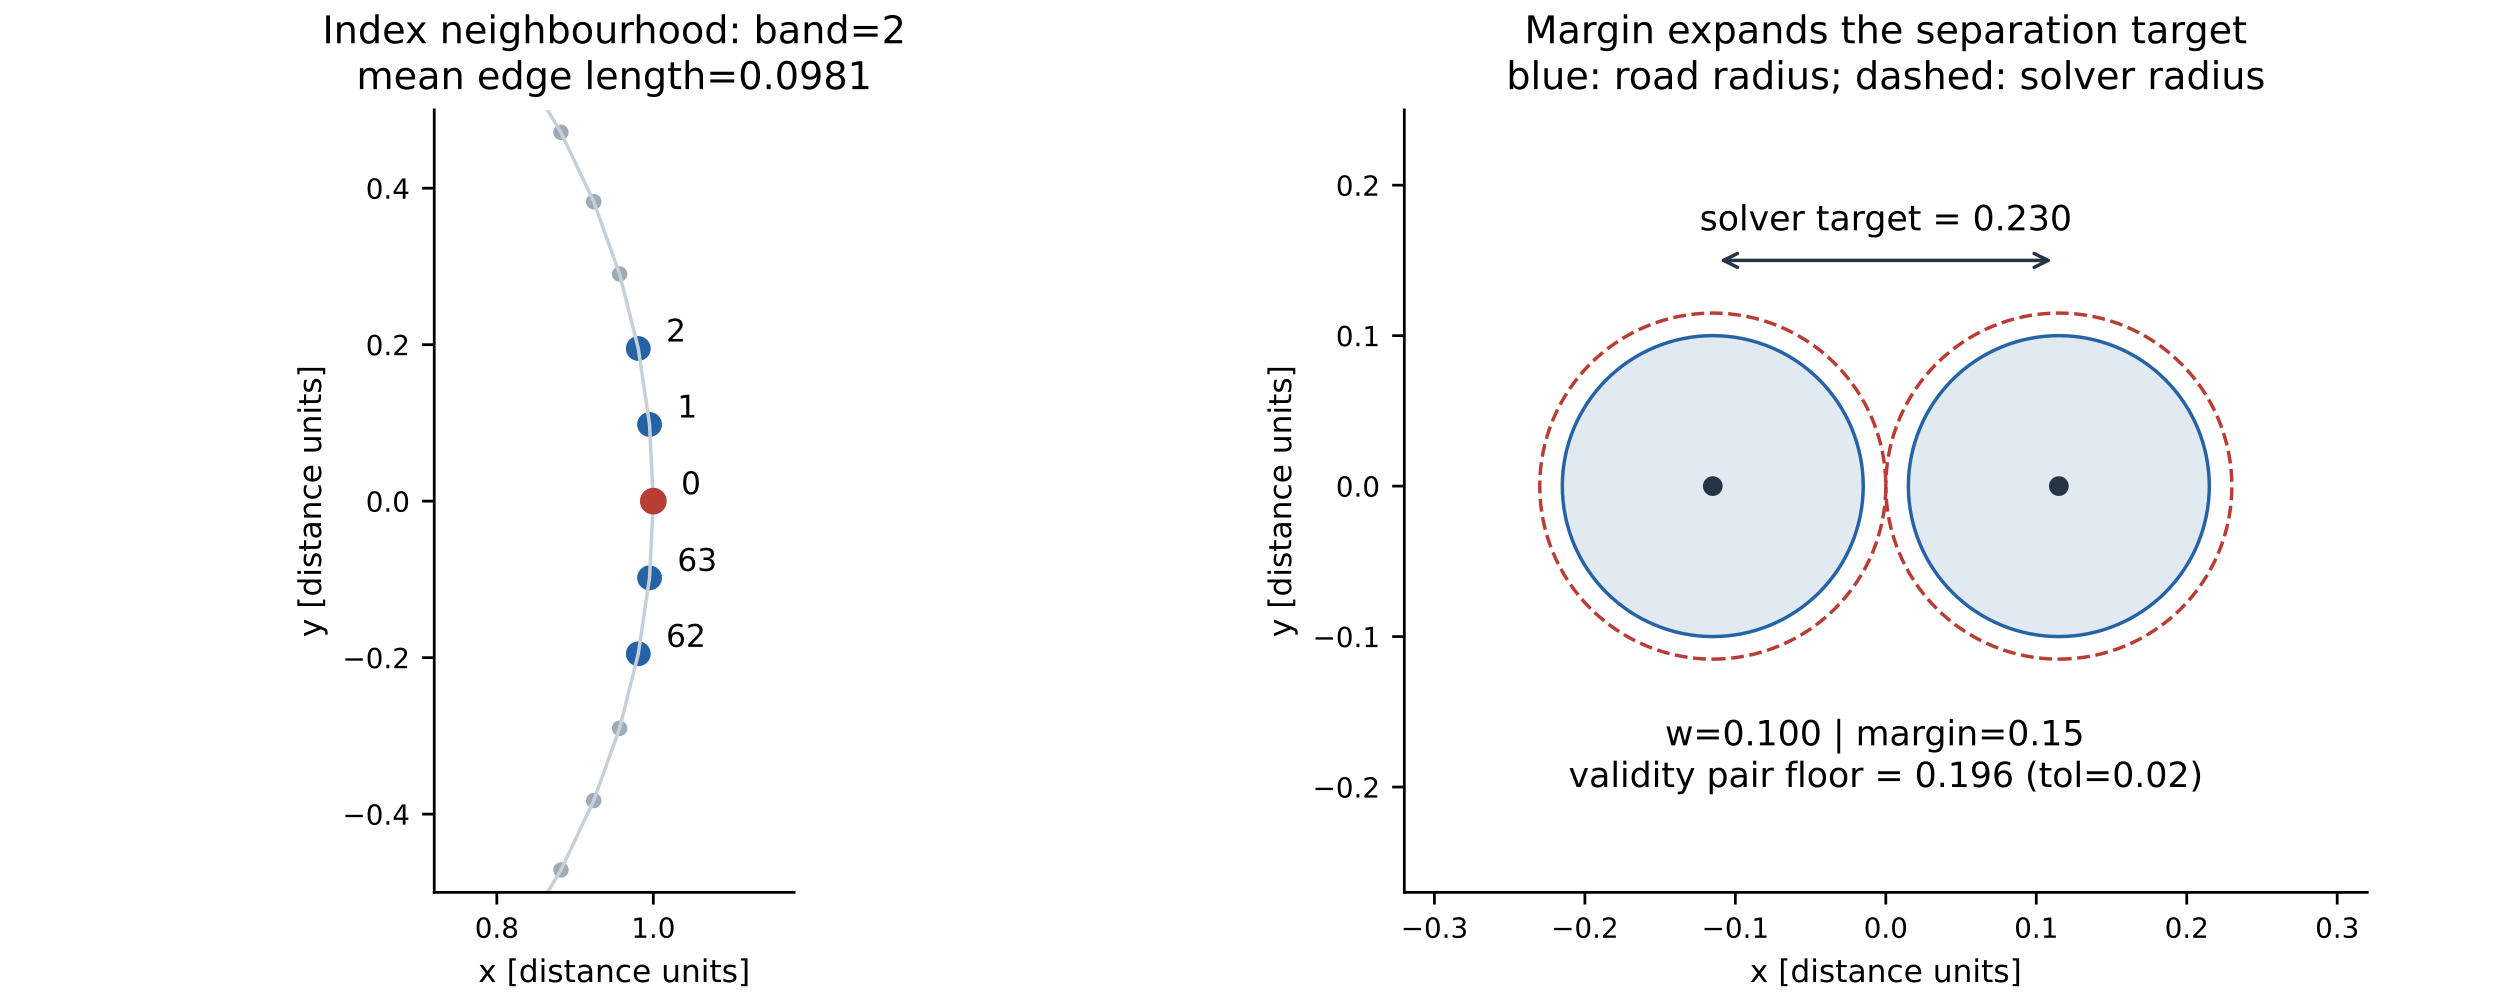
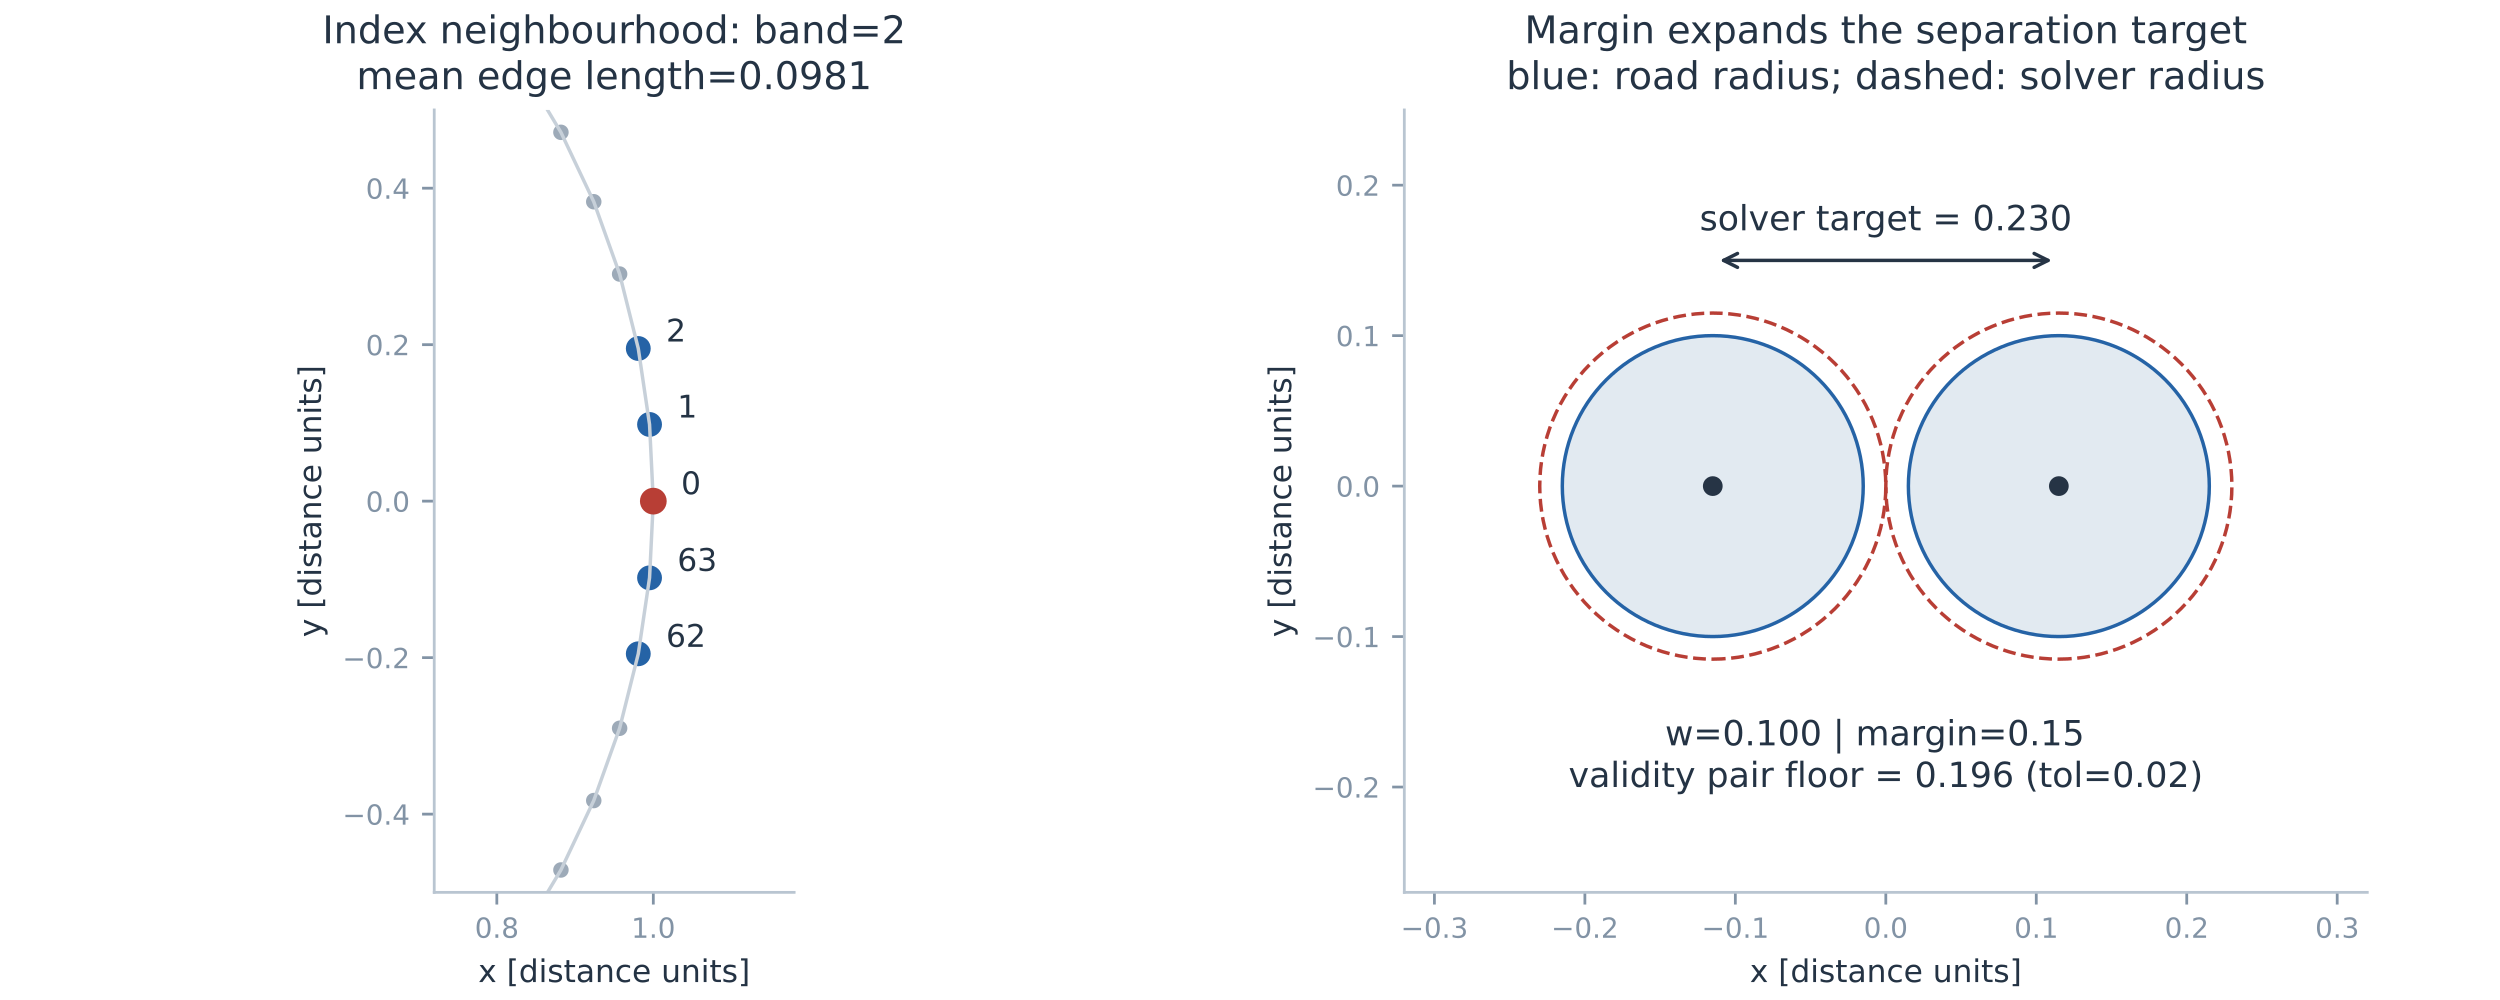
<svg xmlns="http://www.w3.org/2000/svg" xmlns:xlink="http://www.w3.org/1999/xlink" width="720pt" height="288pt" viewBox="0 0 720 288" version="1.1">
  <defs>
    <style type="text/css">*{stroke-linejoin: round; stroke-linecap: butt}</style>
  </defs>
  <g id="figure_1">
    <g id="patch_1">
      <path d="M 0 288  L 720 288  L 720 0  L 0 0  z " style="fill: #ffffff" />
    </g>
    <g id="axes_1">
      <g id="patch_2">
        <path d="M 125.06 256.999  L 228.714 256.999  L 228.714 31.663  L 125.06 31.663  z " style="fill: #ffffff" />
      </g>
      <g id="PathCollection_1">
        <defs>
-           <path id="mb6be3b4bdb" d="M 0 1.732  C 0.459 1.732 0.9 1.55 1.225 1.225  C 1.55 0.9 1.732 0.459 1.732 0  C 1.732 -0.459 1.55 -0.9 1.225 -1.225  C 0.9 -1.55 0.459 -1.732 0 -1.732  C -0.459 -1.732 -0.9 -1.55 -1.225 -1.225  C -1.55 -0.9 -1.732 -0.459 -1.732 0  C -1.732 0.459 -1.55 0.9 -1.225 1.225  C -0.9 1.55 -0.459 1.732 0 1.732  z " style="stroke: #9daab8" />
+           <path id="m9eeb75fe05" d="M 0 1.732  C 0.459 1.732 0.9 1.55 1.225 1.225  C 1.55 0.9 1.732 0.459 1.732 0  C 1.732 -0.459 1.55 -0.9 1.225 -1.225  C 0.9 -1.55 0.459 -1.732 0 -1.732  C -0.459 -1.732 -0.9 -1.55 -1.225 -1.225  C -1.55 -0.9 -1.732 -0.459 -1.732 0  C -1.732 0.459 -1.55 0.9 -1.225 1.225  C -0.9 1.55 -0.459 1.732 0 1.732  z " style="stroke: #9daab8" />
        </defs>
-         <g clip-path="url(#p7363d7e3bd)">
-           <use xlink:href="#mb6be3b4bdb" x="188.154" y="144.331" style="fill: #9daab8; stroke: #9daab8" />
-           <use xlink:href="#mb6be3b4bdb" x="187.069" y="122.244" style="fill: #9daab8; stroke: #9daab8" />
-           <use xlink:href="#mb6be3b4bdb" x="183.824" y="100.37" style="fill: #9daab8; stroke: #9daab8" />
-           <use xlink:href="#mb6be3b4bdb" x="178.451" y="78.919" style="fill: #9daab8; stroke: #9daab8" />
-           <use xlink:href="#mb6be3b4bdb" x="171.001" y="58.098" style="fill: #9daab8; stroke: #9daab8" />
-           <use xlink:href="#mb6be3b4bdb" x="161.546" y="38.108" style="fill: #9daab8; stroke: #9daab8" />
-           <use xlink:href="#mb6be3b4bdb" x="150.178" y="19.141" style="fill: #9daab8; stroke: #9daab8" />
-           <use xlink:href="#mb6be3b4bdb" x="137.005" y="1.379" style="fill: #9daab8; stroke: #9daab8" />
-           <use xlink:href="#mb6be3b4bdb" x="134.849" y="-1" style="fill: #9daab8; stroke: #9daab8" />
-           <use xlink:href="#mb6be3b4bdb" x="-1" y="366.491" style="fill: #9daab8; stroke: #9daab8" />
-           <use xlink:href="#mb6be3b4bdb" x="6.778" y="365.338" style="fill: #9daab8; stroke: #9daab8" />
-           <use xlink:href="#mb6be3b4bdb" x="28.229" y="359.964" style="fill: #9daab8; stroke: #9daab8" />
-           <use xlink:href="#mb6be3b4bdb" x="49.05" y="352.515" style="fill: #9daab8; stroke: #9daab8" />
-           <use xlink:href="#mb6be3b4bdb" x="69.04" y="343.06" style="fill: #9daab8; stroke: #9daab8" />
-           <use xlink:href="#mb6be3b4bdb" x="88.008" y="331.691" style="fill: #9daab8; stroke: #9daab8" />
-           <use xlink:href="#mb6be3b4bdb" x="105.769" y="318.518" style="fill: #9daab8; stroke: #9daab8" />
-           <use xlink:href="#mb6be3b4bdb" x="122.154" y="303.668" style="fill: #9daab8; stroke: #9daab8" />
-           <use xlink:href="#mb6be3b4bdb" x="137.005" y="287.283" style="fill: #9daab8; stroke: #9daab8" />
-           <use xlink:href="#mb6be3b4bdb" x="150.178" y="269.521" style="fill: #9daab8; stroke: #9daab8" />
-           <use xlink:href="#mb6be3b4bdb" x="161.546" y="250.554" style="fill: #9daab8; stroke: #9daab8" />
-           <use xlink:href="#mb6be3b4bdb" x="171.001" y="230.563" style="fill: #9daab8; stroke: #9daab8" />
-           <use xlink:href="#mb6be3b4bdb" x="178.451" y="209.743" style="fill: #9daab8; stroke: #9daab8" />
-           <use xlink:href="#mb6be3b4bdb" x="183.824" y="188.292" style="fill: #9daab8; stroke: #9daab8" />
-           <use xlink:href="#mb6be3b4bdb" x="187.069" y="166.418" style="fill: #9daab8; stroke: #9daab8" />
+         <g clip-path="url(#pe6433db565)">
+           <use xlink:href="#m9eeb75fe05" x="188.154" y="144.331" style="fill: #9daab8; stroke: #9daab8" />
+           <use xlink:href="#m9eeb75fe05" x="187.069" y="122.244" style="fill: #9daab8; stroke: #9daab8" />
+           <use xlink:href="#m9eeb75fe05" x="183.824" y="100.37" style="fill: #9daab8; stroke: #9daab8" />
+           <use xlink:href="#m9eeb75fe05" x="178.451" y="78.919" style="fill: #9daab8; stroke: #9daab8" />
+           <use xlink:href="#m9eeb75fe05" x="171.001" y="58.098" style="fill: #9daab8; stroke: #9daab8" />
+           <use xlink:href="#m9eeb75fe05" x="161.546" y="38.108" style="fill: #9daab8; stroke: #9daab8" />
+           <use xlink:href="#m9eeb75fe05" x="150.178" y="19.141" style="fill: #9daab8; stroke: #9daab8" />
+           <use xlink:href="#m9eeb75fe05" x="137.005" y="1.379" style="fill: #9daab8; stroke: #9daab8" />
+           <use xlink:href="#m9eeb75fe05" x="134.849" y="-1" style="fill: #9daab8; stroke: #9daab8" />
+           <use xlink:href="#m9eeb75fe05" x="-1" y="366.491" style="fill: #9daab8; stroke: #9daab8" />
+           <use xlink:href="#m9eeb75fe05" x="6.778" y="365.338" style="fill: #9daab8; stroke: #9daab8" />
+           <use xlink:href="#m9eeb75fe05" x="28.229" y="359.964" style="fill: #9daab8; stroke: #9daab8" />
+           <use xlink:href="#m9eeb75fe05" x="49.05" y="352.515" style="fill: #9daab8; stroke: #9daab8" />
+           <use xlink:href="#m9eeb75fe05" x="69.04" y="343.06" style="fill: #9daab8; stroke: #9daab8" />
+           <use xlink:href="#m9eeb75fe05" x="88.008" y="331.691" style="fill: #9daab8; stroke: #9daab8" />
+           <use xlink:href="#m9eeb75fe05" x="105.769" y="318.518" style="fill: #9daab8; stroke: #9daab8" />
+           <use xlink:href="#m9eeb75fe05" x="122.154" y="303.668" style="fill: #9daab8; stroke: #9daab8" />
+           <use xlink:href="#m9eeb75fe05" x="137.005" y="287.283" style="fill: #9daab8; stroke: #9daab8" />
+           <use xlink:href="#m9eeb75fe05" x="150.178" y="269.521" style="fill: #9daab8; stroke: #9daab8" />
+           <use xlink:href="#m9eeb75fe05" x="161.546" y="250.554" style="fill: #9daab8; stroke: #9daab8" />
+           <use xlink:href="#m9eeb75fe05" x="171.001" y="230.563" style="fill: #9daab8; stroke: #9daab8" />
+           <use xlink:href="#m9eeb75fe05" x="178.451" y="209.743" style="fill: #9daab8; stroke: #9daab8" />
+           <use xlink:href="#m9eeb75fe05" x="183.824" y="188.292" style="fill: #9daab8; stroke: #9daab8" />
+           <use xlink:href="#m9eeb75fe05" x="187.069" y="166.418" style="fill: #9daab8; stroke: #9daab8" />
        </g>
      </g>
      <g id="PathCollection_2">
        <defs>
-           <path id="md1cc3b93c2" d="M 0 3.082  C 0.817 3.082 1.601 2.757 2.179 2.179  C 2.757 1.601 3.082 0.817 3.082 0  C 3.082 -0.817 2.757 -1.601 2.179 -2.179  C 1.601 -2.757 0.817 -3.082 0 -3.082  C -0.817 -3.082 -1.601 -2.757 -2.179 -2.179  C -2.757 -1.601 -3.082 -0.817 -3.082 0  C -3.082 0.817 -2.757 1.601 -2.179 2.179  C -1.601 2.757 -0.817 3.082 0 3.082  z " style="stroke: #2563a6" />
+           <path id="m9f2a3dc676" d="M 0 3.082  C 0.817 3.082 1.601 2.757 2.179 2.179  C 2.757 1.601 3.082 0.817 3.082 0  C 3.082 -0.817 2.757 -1.601 2.179 -2.179  C 1.601 -2.757 0.817 -3.082 0 -3.082  C -0.817 -3.082 -1.601 -2.757 -2.179 -2.179  C -2.757 -1.601 -3.082 -0.817 -3.082 0  C -3.082 0.817 -2.757 1.601 -2.179 2.179  C -1.601 2.757 -0.817 3.082 0 3.082  z " style="stroke: #2563a6" />
        </defs>
-         <g clip-path="url(#p7363d7e3bd)">
-           <use xlink:href="#md1cc3b93c2" x="183.824" y="188.292" style="fill: #2563a6; stroke: #2563a6" />
-           <use xlink:href="#md1cc3b93c2" x="187.069" y="166.418" style="fill: #2563a6; stroke: #2563a6" />
-           <use xlink:href="#md1cc3b93c2" x="188.154" y="144.331" style="fill: #2563a6; stroke: #2563a6" />
-           <use xlink:href="#md1cc3b93c2" x="187.069" y="122.244" style="fill: #2563a6; stroke: #2563a6" />
-           <use xlink:href="#md1cc3b93c2" x="183.824" y="100.37" style="fill: #2563a6; stroke: #2563a6" />
+         <g clip-path="url(#pe6433db565)">
+           <use xlink:href="#m9f2a3dc676" x="183.824" y="188.292" style="fill: #2563a6; stroke: #2563a6" />
+           <use xlink:href="#m9f2a3dc676" x="187.069" y="166.418" style="fill: #2563a6; stroke: #2563a6" />
+           <use xlink:href="#m9f2a3dc676" x="188.154" y="144.331" style="fill: #2563a6; stroke: #2563a6" />
+           <use xlink:href="#m9f2a3dc676" x="187.069" y="122.244" style="fill: #2563a6; stroke: #2563a6" />
+           <use xlink:href="#m9f2a3dc676" x="183.824" y="100.37" style="fill: #2563a6; stroke: #2563a6" />
        </g>
      </g>
      <g id="matplotlib.axis_1">
        <g id="xtick_1">
          <g id="line2d_1">
            <defs>
-               <path id="m17d97bfc3a" d="M 0 0  L 0 3.5  " style="stroke: #000000; stroke-width: 0.8" />
+               <path id="mdd295f56b1" d="M 0 0  L 0 3.5  " style="stroke: #8293a5; stroke-width: 0.8" />
            </defs>
            <g>
-               <use xlink:href="#m17d97bfc3a" x="143.087" y="256.999" style="stroke: #000000; stroke-width: 0.8" />
+               <use xlink:href="#mdd295f56b1" x="143.087" y="256.999" style="fill: #8293a5; stroke: #8293a5; stroke-width: 0.8" />
            </g>
          </g>
          <g id="text_1">
-             <text style="font-size: 8px; font-family: 'DejaVu Sans'; text-anchor: middle" x="143.087" y="270.077" transform="rotate(-0 143.0866 270.0772)">0.8</text>
+             <text style="font-size: 8px; font-family: 'DejaVu Sans'; text-anchor: middle; fill: #8293a5" x="143.087" y="270.077" transform="rotate(-0 143.0866 270.0772)">0.8</text>
          </g>
        </g>
        <g id="xtick_2">
          <g id="line2d_2">
            <g>
-               <use xlink:href="#m17d97bfc3a" x="188.154" y="256.999" style="stroke: #000000; stroke-width: 0.8" />
+               <use xlink:href="#mdd295f56b1" x="188.154" y="256.999" style="fill: #8293a5; stroke: #8293a5; stroke-width: 0.8" />
            </g>
          </g>
          <g id="text_2">
-             <text style="font-size: 8px; font-family: 'DejaVu Sans'; text-anchor: middle" x="188.154" y="270.077" transform="rotate(-0 188.1538 270.0772)">1.0</text>
+             <text style="font-size: 8px; font-family: 'DejaVu Sans'; text-anchor: middle; fill: #8293a5" x="188.154" y="270.077" transform="rotate(-0 188.1538 270.0772)">1.0</text>
          </g>
        </g>
        <g id="text_3">
-           <text style="font-size: 9px; font-family: 'DejaVu Sans'; text-anchor: middle" x="176.887" y="282.838" transform="rotate(-0 176.887 282.8377)">x [distance units]</text>
+           <text style="font-size: 9px; font-family: 'DejaVu Sans'; text-anchor: middle; fill: #243344" x="176.887" y="282.838" transform="rotate(-0 176.887 282.8377)">x [distance units]</text>
        </g>
      </g>
      <g id="matplotlib.axis_2">
        <g id="ytick_1">
          <g id="line2d_3">
            <defs>
-               <path id="m61ff1335bb" d="M 0 0  L -3.5 0  " style="stroke: #000000; stroke-width: 0.8" />
+               <path id="ma1f4f39cab" d="M 0 0  L -3.5 0  " style="stroke: #8293a5; stroke-width: 0.8" />
            </defs>
            <g>
-               <use xlink:href="#m61ff1335bb" x="125.06" y="234.465" style="stroke: #000000; stroke-width: 0.8" />
+               <use xlink:href="#ma1f4f39cab" x="125.06" y="234.465" style="fill: #8293a5; stroke: #8293a5; stroke-width: 0.8" />
            </g>
          </g>
          <g id="text_4">
-             <text style="font-size: 8px; font-family: 'DejaVu Sans'; text-anchor: end" x="118.06" y="237.504" transform="rotate(-0 118.0596 237.5045)">−0.4</text>
+             <text style="font-size: 8px; font-family: 'DejaVu Sans'; text-anchor: end; fill: #8293a5" x="118.06" y="237.504" transform="rotate(-0 118.0596 237.5045)">−0.4</text>
          </g>
        </g>
        <g id="ytick_2">
          <g id="line2d_4">
            <g>
-               <use xlink:href="#m61ff1335bb" x="125.06" y="189.398" style="stroke: #000000; stroke-width: 0.8" />
+               <use xlink:href="#ma1f4f39cab" x="125.06" y="189.398" style="fill: #8293a5; stroke: #8293a5; stroke-width: 0.8" />
            </g>
          </g>
          <g id="text_5">
-             <text style="font-size: 8px; font-family: 'DejaVu Sans'; text-anchor: end" x="118.06" y="192.437" transform="rotate(-0 118.0596 192.4372)">−0.2</text>
+             <text style="font-size: 8px; font-family: 'DejaVu Sans'; text-anchor: end; fill: #8293a5" x="118.06" y="192.437" transform="rotate(-0 118.0596 192.4372)">−0.2</text>
          </g>
        </g>
        <g id="ytick_3">
          <g id="line2d_5">
            <g>
-               <use xlink:href="#m61ff1335bb" x="125.06" y="144.331" style="stroke: #000000; stroke-width: 0.8" />
+               <use xlink:href="#ma1f4f39cab" x="125.06" y="144.331" style="fill: #8293a5; stroke: #8293a5; stroke-width: 0.8" />
            </g>
          </g>
          <g id="text_6">
-             <text style="font-size: 8px; font-family: 'DejaVu Sans'; text-anchor: end" x="118.06" y="147.37" transform="rotate(-0 118.0596 147.3699)">0.0</text>
+             <text style="font-size: 8px; font-family: 'DejaVu Sans'; text-anchor: end; fill: #8293a5" x="118.06" y="147.37" transform="rotate(-0 118.0596 147.3699)">0.0</text>
          </g>
        </g>
        <g id="ytick_4">
          <g id="line2d_6">
            <g>
-               <use xlink:href="#m61ff1335bb" x="125.06" y="99.264" style="stroke: #000000; stroke-width: 0.8" />
+               <use xlink:href="#ma1f4f39cab" x="125.06" y="99.264" style="fill: #8293a5; stroke: #8293a5; stroke-width: 0.8" />
            </g>
          </g>
          <g id="text_7">
-             <text style="font-size: 8px; font-family: 'DejaVu Sans'; text-anchor: end" x="118.06" y="102.303" transform="rotate(-0 118.0596 102.3026)">0.2</text>
+             <text style="font-size: 8px; font-family: 'DejaVu Sans'; text-anchor: end; fill: #8293a5" x="118.06" y="102.303" transform="rotate(-0 118.0596 102.3026)">0.2</text>
          </g>
        </g>
        <g id="ytick_5">
          <g id="line2d_7">
            <g>
-               <use xlink:href="#m61ff1335bb" x="125.06" y="54.196" style="stroke: #000000; stroke-width: 0.8" />
+               <use xlink:href="#ma1f4f39cab" x="125.06" y="54.196" style="fill: #8293a5; stroke: #8293a5; stroke-width: 0.8" />
            </g>
          </g>
          <g id="text_8">
-             <text style="font-size: 8px; font-family: 'DejaVu Sans'; text-anchor: end" x="118.06" y="57.235" transform="rotate(-0 118.0596 57.23531)">0.4</text>
+             <text style="font-size: 8px; font-family: 'DejaVu Sans'; text-anchor: end; fill: #8293a5" x="118.06" y="57.235" transform="rotate(-0 118.0596 57.23531)">0.4</text>
          </g>
        </g>
        <g id="text_9">
-           <text style="font-size: 9px; font-family: 'DejaVu Sans'; text-anchor: middle" x="92.471" y="144.331" transform="rotate(-90 92.47128 144.3308)">y [distance units]</text>
+           <text style="font-size: 9px; font-family: 'DejaVu Sans'; text-anchor: middle; fill: #243344" x="92.471" y="144.331" transform="rotate(-90 92.47128 144.3308)">y [distance units]</text>
        </g>
      </g>
      <g id="line2d_8">
-         <path d="M 188.154 144.331  L 187.069 122.244  L 183.824 100.37  L 178.451 78.919  L 171.001 58.098  L 161.546 38.108  L 150.178 19.141  L 137.005 1.379  L 134.849 -1  M 135.448 289  L 137.005 287.283  L 150.178 269.521  L 161.546 250.554  L 171.001 230.563  L 178.451 209.743  L 183.824 188.292  L 187.069 166.418  L 188.154 144.331  " clip-path="url(#p7363d7e3bd)" style="fill: none; stroke: #c7d0d9; stroke-linecap: square" />
+         <path d="M 188.154 144.331  L 187.069 122.244  L 183.824 100.37  L 178.451 78.919  L 171.001 58.098  L 161.546 38.108  L 150.178 19.141  L 137.005 1.379  L 134.849 -1  M 135.448 289  L 137.005 287.283  L 150.178 269.521  L 161.546 250.554  L 171.001 230.563  L 178.451 209.743  L 183.824 188.292  L 187.069 166.418  L 188.154 144.331  " clip-path="url(#pe6433db565)" style="fill: none; stroke: #c7d0d9; stroke-linecap: square" />
      </g>
      <g id="patch_3">
-         <path d="M 125.06 256.999  L 125.06 31.663  " style="fill: none; stroke: #000000; stroke-width: 0.8; stroke-linejoin: miter; stroke-linecap: square" />
+         <path d="M 125.06 256.999  L 125.06 31.663  " style="fill: none; stroke: #b9c5d1; stroke-width: 0.8; stroke-linejoin: miter; stroke-linecap: square" />
      </g>
      <g id="patch_4">
-         <path d="M 125.06 256.999  L 228.714 256.999  " style="fill: none; stroke: #000000; stroke-width: 0.8; stroke-linejoin: miter; stroke-linecap: square" />
+         <path d="M 125.06 256.999  L 228.714 256.999  " style="fill: none; stroke: #b9c5d1; stroke-width: 0.8; stroke-linejoin: miter; stroke-linecap: square" />
      </g>
      <g id="text_10">
-         <text style="font-size: 9px; font-family: 'DejaVu Sans'; text-anchor: start" x="191.824" y="186.292" transform="rotate(-0 191.8241 186.2918)">62</text>
+         <text style="font-size: 9px; font-family: 'DejaVu Sans'; text-anchor: start; fill: #243344" x="191.824" y="186.292" transform="rotate(-0 191.8241 186.2918)">62</text>
      </g>
      <g id="text_11">
-         <text style="font-size: 9px; font-family: 'DejaVu Sans'; text-anchor: start" x="195.069" y="164.418" transform="rotate(-0 195.0688 164.4177)">63</text>
+         <text style="font-size: 9px; font-family: 'DejaVu Sans'; text-anchor: start; fill: #243344" x="195.069" y="164.418" transform="rotate(-0 195.0688 164.4177)">63</text>
      </g>
      <g id="text_12">
-         <text style="font-size: 9px; font-family: 'DejaVu Sans'; text-anchor: start" x="196.154" y="142.331" transform="rotate(-0 196.1538 142.3308)">0</text>
+         <text style="font-size: 9px; font-family: 'DejaVu Sans'; text-anchor: start; fill: #243344" x="196.154" y="142.331" transform="rotate(-0 196.1538 142.3308)">0</text>
      </g>
      <g id="text_13">
-         <text style="font-size: 9px; font-family: 'DejaVu Sans'; text-anchor: start" x="195.069" y="120.244" transform="rotate(-0 195.0688 120.244)">1</text>
+         <text style="font-size: 9px; font-family: 'DejaVu Sans'; text-anchor: start; fill: #243344" x="195.069" y="120.244" transform="rotate(-0 195.0688 120.244)">1</text>
      </g>
      <g id="text_14">
-         <text style="font-size: 9px; font-family: 'DejaVu Sans'; text-anchor: start" x="191.824" y="98.37" transform="rotate(-0 191.8241 98.36987)">2</text>
+         <text style="font-size: 9px; font-family: 'DejaVu Sans'; text-anchor: start; fill: #243344" x="191.824" y="98.37" transform="rotate(-0 191.8241 98.36987)">2</text>
      </g>
      <g id="text_15">
-         <text style="font-size: 11px; font-family: 'DejaVu Sans'" transform="translate(92.85733 12.4596)">Index neighbourhood: band=2</text>
-         <text style="font-size: 11px; font-family: 'DejaVu Sans'" transform="translate(102.6568 25.6626)">mean edge length=0.0981</text>
+         <text style="font-size: 11px; font-family: 'DejaVu Sans'; fill: #243344" transform="translate(92.85733 12.4596)">Index neighbourhood: band=2</text>
+         <text style="font-size: 11px; font-family: 'DejaVu Sans'; fill: #243344" transform="translate(102.6568 25.6626)">mean edge length=0.0981</text>
      </g>
      <g id="PathCollection_3">
        <defs>
-           <path id="m66cfc440dc" d="M 0 3.354  C 0.89 3.354 1.743 3.001 2.372 2.372  C 3.001 1.743 3.354 0.89 3.354 0  C 3.354 -0.89 3.001 -1.743 2.372 -2.372  C 1.743 -3.001 0.89 -3.354 0 -3.354  C -0.89 -3.354 -1.743 -3.001 -2.372 -2.372  C -3.001 -1.743 -3.354 -0.89 -3.354 0  C -3.354 0.89 -3.001 1.743 -2.372 2.372  C -1.743 3.001 -0.89 3.354 0 3.354  z " style="stroke: #b83e35" />
+           <path id="maad7c3a42a" d="M 0 3.354  C 0.89 3.354 1.743 3.001 2.372 2.372  C 3.001 1.743 3.354 0.89 3.354 0  C 3.354 -0.89 3.001 -1.743 2.372 -2.372  C 1.743 -3.001 0.89 -3.354 0 -3.354  C -0.89 -3.354 -1.743 -3.001 -2.372 -2.372  C -3.001 -1.743 -3.354 -0.89 -3.354 0  C -3.354 0.89 -3.001 1.743 -2.372 2.372  C -1.743 3.001 -0.89 3.354 0 3.354  z " style="stroke: #b83e35" />
        </defs>
-         <g clip-path="url(#p7363d7e3bd)">
-           <use xlink:href="#m66cfc440dc" x="188.154" y="144.331" style="fill: #b83e35; stroke: #b83e35" />
+         <g clip-path="url(#pe6433db565)">
+           <use xlink:href="#maad7c3a42a" x="188.154" y="144.331" style="fill: #b83e35; stroke: #b83e35" />
        </g>
      </g>
    </g>
    <g id="axes_2">
      <g id="patch_5">
        <path d="M 404.444 256.999  L 681.782 256.999  L 681.782 31.663  L 404.444 31.663  z " style="fill: #ffffff" />
      </g>
      <g id="patch_6">
-         <path d="M 493.279 183.331  C 504.771 183.331 515.794 178.765 523.921 170.639  C 532.047 162.513 536.613 151.49 536.613 139.997  C 536.613 128.505 532.047 117.482 523.921 109.356  C 515.794 101.229 504.771 96.664 493.279 96.664  C 481.787 96.664 470.764 101.229 462.637 109.356  C 454.511 117.482 449.945 128.505 449.945 139.997  C 449.945 151.49 454.511 162.513 462.637 170.639  C 470.764 178.765 481.787 183.331 493.279 183.331  z " clip-path="url(#p52f766ea03)" style="fill: #e2eaf1; stroke: #2563a6; stroke-linejoin: miter" />
+         <path d="M 493.279 183.331  C 504.771 183.331 515.794 178.765 523.921 170.639  C 532.047 162.513 536.613 151.49 536.613 139.997  C 536.613 128.505 532.047 117.482 523.921 109.356  C 515.794 101.229 504.771 96.664 493.279 96.664  C 481.787 96.664 470.764 101.229 462.637 109.356  C 454.511 117.482 449.945 128.505 449.945 139.997  C 449.945 151.49 454.511 162.513 462.637 170.639  C 470.764 178.765 481.787 183.331 493.279 183.331  z " clip-path="url(#p5fa69e64b2)" style="fill: #e2eaf1; stroke: #2563a6; stroke-linejoin: miter" />
      </g>
      <g id="patch_7">
-         <path d="M 493.279 189.831  C 506.495 189.831 519.172 184.581 528.517 175.235  C 537.862 165.89 543.113 153.214 543.113 139.997  C 543.113 126.781 537.862 114.105 528.517 104.759  C 519.172 95.414 506.495 90.163 493.279 90.163  C 480.063 90.163 467.386 95.414 458.041 104.759  C 448.696 114.105 443.445 126.781 443.445 139.997  C 443.445 153.214 448.696 165.89 458.041 175.235  C 467.386 184.581 480.063 189.831 493.279 189.831  L 493.279 189.831  z " clip-path="url(#p52f766ea03)" style="fill: none; stroke-dasharray: 3.7,1.6; stroke-dashoffset: 0; stroke: #b83e35; stroke-linejoin: miter" />
+         <path d="M 493.279 189.831  C 506.495 189.831 519.172 184.581 528.517 175.235  C 537.862 165.89 543.113 153.214 543.113 139.997  C 543.113 126.781 537.862 114.105 528.517 104.759  C 519.172 95.414 506.495 90.163 493.279 90.163  C 480.063 90.163 467.386 95.414 458.041 104.759  C 448.696 114.105 443.445 126.781 443.445 139.997  C 443.445 153.214 448.696 165.89 458.041 175.235  C 467.386 184.581 480.063 189.831 493.279 189.831  L 493.279 189.831  z " clip-path="url(#p5fa69e64b2)" style="fill: none; stroke-dasharray: 3.7,1.6; stroke-dashoffset: 0; stroke: #b83e35; stroke-linejoin: miter" />
      </g>
      <g id="PathCollection_4">
        <defs>
-           <path id="mc4456cc6f4" d="M 0 2.345  C 0.622 2.345 1.219 2.098 1.658 1.658  C 2.098 1.219 2.345 0.622 2.345 0  C 2.345 -0.622 2.098 -1.219 1.658 -1.658  C 1.219 -2.098 0.622 -2.345 0 -2.345  C -0.622 -2.345 -1.219 -2.098 -1.658 -1.658  C -2.098 -1.219 -2.345 -0.622 -2.345 0  C -2.345 0.622 -2.098 1.219 -1.658 1.658  C -1.219 2.098 -0.622 2.345 0 2.345  z " style="stroke: #263445" />
+           <path id="m9994c209ef" d="M 0 2.345  C 0.622 2.345 1.219 2.098 1.658 1.658  C 2.098 1.219 2.345 0.622 2.345 0  C 2.345 -0.622 2.098 -1.219 1.658 -1.658  C 1.219 -2.098 0.622 -2.345 0 -2.345  C -0.622 -2.345 -1.219 -2.098 -1.658 -1.658  C -2.098 -1.219 -2.345 -0.622 -2.345 0  C -2.345 0.622 -2.098 1.219 -1.658 1.658  C -1.219 2.098 -0.622 2.345 0 2.345  z " style="stroke: #263445" />
        </defs>
-         <g clip-path="url(#p52f766ea03)">
-           <use xlink:href="#mc4456cc6f4" x="493.279" y="139.997" style="fill: #263445; stroke: #263445" />
+         <g clip-path="url(#p5fa69e64b2)">
+           <use xlink:href="#m9994c209ef" x="493.279" y="139.997" style="fill: #263445; stroke: #263445" />
        </g>
      </g>
      <g id="patch_8">
-         <path d="M 592.947 183.331  C 604.439 183.331 615.462 178.765 623.589 170.639  C 631.715 162.513 636.281 151.49 636.281 139.997  C 636.281 128.505 631.715 117.482 623.589 109.356  C 615.462 101.229 604.439 96.664 592.947 96.664  C 581.455 96.664 570.432 101.229 562.305 109.356  C 554.179 117.482 549.613 128.505 549.613 139.997  C 549.613 151.49 554.179 162.513 562.305 170.639  C 570.432 178.765 581.455 183.331 592.947 183.331  z " clip-path="url(#p52f766ea03)" style="fill: #e2eaf1; stroke: #2563a6; stroke-linejoin: miter" />
+         <path d="M 592.947 183.331  C 604.439 183.331 615.462 178.765 623.589 170.639  C 631.715 162.513 636.281 151.49 636.281 139.997  C 636.281 128.505 631.715 117.482 623.589 109.356  C 615.462 101.229 604.439 96.664 592.947 96.664  C 581.455 96.664 570.432 101.229 562.305 109.356  C 554.179 117.482 549.613 128.505 549.613 139.997  C 549.613 151.49 554.179 162.513 562.305 170.639  C 570.432 178.765 581.455 183.331 592.947 183.331  z " clip-path="url(#p5fa69e64b2)" style="fill: #e2eaf1; stroke: #2563a6; stroke-linejoin: miter" />
      </g>
      <g id="patch_9">
-         <path d="M 592.947 189.831  C 606.163 189.831 618.84 184.581 628.185 175.235  C 637.53 165.89 642.781 153.214 642.781 139.997  C 642.781 126.781 637.53 114.105 628.185 104.759  C 618.84 95.414 606.163 90.163 592.947 90.163  C 579.731 90.163 567.054 95.414 557.709 104.759  C 548.364 114.105 543.113 126.781 543.113 139.997  C 543.113 153.214 548.364 165.89 557.709 175.235  C 567.054 184.581 579.731 189.831 592.947 189.831  L 592.947 189.831  z " clip-path="url(#p52f766ea03)" style="fill: none; stroke-dasharray: 3.7,1.6; stroke-dashoffset: 0; stroke: #b83e35; stroke-linejoin: miter" />
+         <path d="M 592.947 189.831  C 606.163 189.831 618.84 184.581 628.185 175.235  C 637.53 165.89 642.781 153.214 642.781 139.997  C 642.781 126.781 637.53 114.105 628.185 104.759  C 618.84 95.414 606.163 90.163 592.947 90.163  C 579.731 90.163 567.054 95.414 557.709 104.759  C 548.364 114.105 543.113 126.781 543.113 139.997  C 543.113 153.214 548.364 165.89 557.709 175.235  C 567.054 184.581 579.731 189.831 592.947 189.831  L 592.947 189.831  z " clip-path="url(#p5fa69e64b2)" style="fill: none; stroke-dasharray: 3.7,1.6; stroke-dashoffset: 0; stroke: #b83e35; stroke-linejoin: miter" />
      </g>
      <g id="PathCollection_5">
-         <g clip-path="url(#p52f766ea03)">
-           <use xlink:href="#mc4456cc6f4" x="592.947" y="139.997" style="fill: #263445; stroke: #263445" />
+         <g clip-path="url(#p5fa69e64b2)">
+           <use xlink:href="#m9994c209ef" x="592.947" y="139.997" style="fill: #263445; stroke: #263445" />
        </g>
      </g>
      <g id="matplotlib.axis_3">
        <g id="xtick_3">
          <g id="line2d_9">
            <g>
-               <use xlink:href="#m17d97bfc3a" x="413.111" y="256.999" style="stroke: #000000; stroke-width: 0.8" />
+               <use xlink:href="#mdd295f56b1" x="413.111" y="256.999" style="fill: #8293a5; stroke: #8293a5; stroke-width: 0.8" />
            </g>
          </g>
          <g id="text_16">
-             <text style="font-size: 8px; font-family: 'DejaVu Sans'; text-anchor: middle" x="413.111" y="270.077" transform="rotate(-0 413.1112 270.0772)">−0.3</text>
+             <text style="font-size: 8px; font-family: 'DejaVu Sans'; text-anchor: middle; fill: #8293a5" x="413.111" y="270.077" transform="rotate(-0 413.1112 270.0772)">−0.3</text>
          </g>
        </g>
        <g id="xtick_4">
          <g id="line2d_10">
            <g>
-               <use xlink:href="#m17d97bfc3a" x="456.445" y="256.999" style="stroke: #000000; stroke-width: 0.8" />
+               <use xlink:href="#mdd295f56b1" x="456.445" y="256.999" style="fill: #8293a5; stroke: #8293a5; stroke-width: 0.8" />
            </g>
          </g>
          <g id="text_17">
-             <text style="font-size: 8px; font-family: 'DejaVu Sans'; text-anchor: middle" x="456.445" y="270.077" transform="rotate(-0 456.4451 270.0772)">−0.2</text>
+             <text style="font-size: 8px; font-family: 'DejaVu Sans'; text-anchor: middle; fill: #8293a5" x="456.445" y="270.077" transform="rotate(-0 456.4451 270.0772)">−0.2</text>
          </g>
        </g>
        <g id="xtick_5">
          <g id="line2d_11">
            <g>
-               <use xlink:href="#m17d97bfc3a" x="499.779" y="256.999" style="stroke: #000000; stroke-width: 0.8" />
+               <use xlink:href="#mdd295f56b1" x="499.779" y="256.999" style="fill: #8293a5; stroke: #8293a5; stroke-width: 0.8" />
            </g>
          </g>
          <g id="text_18">
-             <text style="font-size: 8px; font-family: 'DejaVu Sans'; text-anchor: middle" x="499.779" y="270.077" transform="rotate(-0 499.779 270.0772)">−0.1</text>
+             <text style="font-size: 8px; font-family: 'DejaVu Sans'; text-anchor: middle; fill: #8293a5" x="499.779" y="270.077" transform="rotate(-0 499.779 270.0772)">−0.1</text>
          </g>
        </g>
        <g id="xtick_6">
          <g id="line2d_12">
            <g>
-               <use xlink:href="#m17d97bfc3a" x="543.113" y="256.999" style="stroke: #000000; stroke-width: 0.8" />
+               <use xlink:href="#mdd295f56b1" x="543.113" y="256.999" style="fill: #8293a5; stroke: #8293a5; stroke-width: 0.8" />
            </g>
          </g>
          <g id="text_19">
-             <text style="font-size: 8px; font-family: 'DejaVu Sans'; text-anchor: middle" x="543.113" y="270.077" transform="rotate(-0 543.113 270.0772)">0.0</text>
+             <text style="font-size: 8px; font-family: 'DejaVu Sans'; text-anchor: middle; fill: #8293a5" x="543.113" y="270.077" transform="rotate(-0 543.113 270.0772)">0.0</text>
          </g>
        </g>
        <g id="xtick_7">
          <g id="line2d_13">
            <g>
-               <use xlink:href="#m17d97bfc3a" x="586.447" y="256.999" style="stroke: #000000; stroke-width: 0.8" />
+               <use xlink:href="#mdd295f56b1" x="586.447" y="256.999" style="fill: #8293a5; stroke: #8293a5; stroke-width: 0.8" />
            </g>
          </g>
          <g id="text_20">
-             <text style="font-size: 8px; font-family: 'DejaVu Sans'; text-anchor: middle" x="586.447" y="270.077" transform="rotate(-0 586.4469 270.0772)">0.1</text>
+             <text style="font-size: 8px; font-family: 'DejaVu Sans'; text-anchor: middle; fill: #8293a5" x="586.447" y="270.077" transform="rotate(-0 586.4469 270.0772)">0.1</text>
          </g>
        </g>
        <g id="xtick_8">
          <g id="line2d_14">
            <g>
-               <use xlink:href="#m17d97bfc3a" x="629.781" y="256.999" style="stroke: #000000; stroke-width: 0.8" />
+               <use xlink:href="#mdd295f56b1" x="629.781" y="256.999" style="fill: #8293a5; stroke: #8293a5; stroke-width: 0.8" />
            </g>
          </g>
          <g id="text_21">
-             <text style="font-size: 8px; font-family: 'DejaVu Sans'; text-anchor: middle" x="629.781" y="270.077" transform="rotate(-0 629.7808 270.0772)">0.2</text>
+             <text style="font-size: 8px; font-family: 'DejaVu Sans'; text-anchor: middle; fill: #8293a5" x="629.781" y="270.077" transform="rotate(-0 629.7808 270.0772)">0.2</text>
          </g>
        </g>
        <g id="xtick_9">
          <g id="line2d_15">
            <g>
-               <use xlink:href="#m17d97bfc3a" x="673.115" y="256.999" style="stroke: #000000; stroke-width: 0.8" />
+               <use xlink:href="#mdd295f56b1" x="673.115" y="256.999" style="fill: #8293a5; stroke: #8293a5; stroke-width: 0.8" />
            </g>
          </g>
          <g id="text_22">
-             <text style="font-size: 8px; font-family: 'DejaVu Sans'; text-anchor: middle" x="673.115" y="270.077" transform="rotate(-0 673.1148 270.0772)">0.3</text>
+             <text style="font-size: 8px; font-family: 'DejaVu Sans'; text-anchor: middle; fill: #8293a5" x="673.115" y="270.077" transform="rotate(-0 673.1148 270.0772)">0.3</text>
          </g>
        </g>
        <g id="text_23">
-           <text style="font-size: 9px; font-family: 'DejaVu Sans'; text-anchor: middle" x="543.113" y="282.838" transform="rotate(-0 543.113 282.8377)">x [distance units]</text>
+           <text style="font-size: 9px; font-family: 'DejaVu Sans'; text-anchor: middle; fill: #243344" x="543.113" y="282.838" transform="rotate(-0 543.113 282.8377)">x [distance units]</text>
        </g>
      </g>
      <g id="matplotlib.axis_4">
        <g id="ytick_6">
          <g id="line2d_16">
            <g>
-               <use xlink:href="#m61ff1335bb" x="404.444" y="226.665" style="stroke: #000000; stroke-width: 0.8" />
+               <use xlink:href="#ma1f4f39cab" x="404.444" y="226.665" style="fill: #8293a5; stroke: #8293a5; stroke-width: 0.8" />
            </g>
          </g>
          <g id="text_24">
-             <text style="font-size: 8px; font-family: 'DejaVu Sans'; text-anchor: end" x="397.444" y="229.704" transform="rotate(-0 397.4444 229.7044)">−0.2</text>
+             <text style="font-size: 8px; font-family: 'DejaVu Sans'; text-anchor: end; fill: #8293a5" x="397.444" y="229.704" transform="rotate(-0 397.4444 229.7044)">−0.2</text>
          </g>
        </g>
        <g id="ytick_7">
          <g id="line2d_17">
            <g>
-               <use xlink:href="#m61ff1335bb" x="404.444" y="183.331" style="stroke: #000000; stroke-width: 0.8" />
+               <use xlink:href="#ma1f4f39cab" x="404.444" y="183.331" style="fill: #8293a5; stroke: #8293a5; stroke-width: 0.8" />
            </g>
          </g>
          <g id="text_25">
-             <text style="font-size: 8px; font-family: 'DejaVu Sans'; text-anchor: end" x="397.444" y="186.37" transform="rotate(-0 397.4444 186.3704)">−0.1</text>
+             <text style="font-size: 8px; font-family: 'DejaVu Sans'; text-anchor: end; fill: #8293a5" x="397.444" y="186.37" transform="rotate(-0 397.4444 186.3704)">−0.1</text>
          </g>
        </g>
        <g id="ytick_8">
          <g id="line2d_18">
            <g>
-               <use xlink:href="#m61ff1335bb" x="404.444" y="139.997" style="stroke: #000000; stroke-width: 0.8" />
+               <use xlink:href="#ma1f4f39cab" x="404.444" y="139.997" style="fill: #8293a5; stroke: #8293a5; stroke-width: 0.8" />
            </g>
          </g>
          <g id="text_26">
-             <text style="font-size: 8px; font-family: 'DejaVu Sans'; text-anchor: end" x="397.444" y="143.036" transform="rotate(-0 397.4444 143.0365)">0.0</text>
+             <text style="font-size: 8px; font-family: 'DejaVu Sans'; text-anchor: end; fill: #8293a5" x="397.444" y="143.036" transform="rotate(-0 397.4444 143.0365)">0.0</text>
          </g>
        </g>
        <g id="ytick_9">
          <g id="line2d_19">
            <g>
-               <use xlink:href="#m61ff1335bb" x="404.444" y="96.664" style="stroke: #000000; stroke-width: 0.8" />
+               <use xlink:href="#ma1f4f39cab" x="404.444" y="96.664" style="fill: #8293a5; stroke: #8293a5; stroke-width: 0.8" />
            </g>
          </g>
          <g id="text_27">
-             <text style="font-size: 8px; font-family: 'DejaVu Sans'; text-anchor: end" x="397.444" y="99.703" transform="rotate(-0 397.4444 99.70257)">0.1</text>
+             <text style="font-size: 8px; font-family: 'DejaVu Sans'; text-anchor: end; fill: #8293a5" x="397.444" y="99.703" transform="rotate(-0 397.4444 99.70257)">0.1</text>
          </g>
        </g>
        <g id="ytick_10">
          <g id="line2d_20">
            <g>
-               <use xlink:href="#m61ff1335bb" x="404.444" y="53.33" style="stroke: #000000; stroke-width: 0.8" />
+               <use xlink:href="#ma1f4f39cab" x="404.444" y="53.33" style="fill: #8293a5; stroke: #8293a5; stroke-width: 0.8" />
            </g>
          </g>
          <g id="text_28">
-             <text style="font-size: 8px; font-family: 'DejaVu Sans'; text-anchor: end" x="397.444" y="56.369" transform="rotate(-0 397.4444 56.36863)">0.2</text>
+             <text style="font-size: 8px; font-family: 'DejaVu Sans'; text-anchor: end; fill: #8293a5" x="397.444" y="56.369" transform="rotate(-0 397.4444 56.36863)">0.2</text>
          </g>
        </g>
        <g id="text_29">
-           <text style="font-size: 9px; font-family: 'DejaVu Sans'; text-anchor: middle" x="371.856" y="144.331" transform="rotate(-90 371.856 144.3308)">y [distance units]</text>
+           <text style="font-size: 9px; font-family: 'DejaVu Sans'; text-anchor: middle; fill: #243344" x="371.856" y="144.331" transform="rotate(-90 371.856 144.3308)">y [distance units]</text>
        </g>
      </g>
      <g id="patch_10">
-         <path d="M 404.444 256.999  L 404.444 31.663  " style="fill: none; stroke: #000000; stroke-width: 0.8; stroke-linejoin: miter; stroke-linecap: square" />
+         <path d="M 404.444 256.999  L 404.444 31.663  " style="fill: none; stroke: #b9c5d1; stroke-width: 0.8; stroke-linejoin: miter; stroke-linecap: square" />
      </g>
      <g id="patch_11">
-         <path d="M 404.444 256.999  L 681.782 256.999  " style="fill: none; stroke: #000000; stroke-width: 0.8; stroke-linejoin: miter; stroke-linecap: square" />
+         <path d="M 404.444 256.999  L 681.782 256.999  " style="fill: none; stroke: #b9c5d1; stroke-width: 0.8; stroke-linejoin: miter; stroke-linecap: square" />
      </g>
      <g id="patch_12">
        <path d="M 589.831 74.997  Q 543.114 74.997 496.397 74.997  " style="fill: none; stroke: #263445; stroke-linecap: round" />
        <path d="M 585.831 72.997  L 589.831 74.997  L 585.831 76.997  " style="fill: none; stroke: #263445; stroke-linecap: round" />
        <path d="M 500.397 76.997  L 496.397 74.997  L 500.397 72.997  " style="fill: none; stroke: #263445; stroke-linecap: round" />
      </g>
      <g id="text_30">
-         <text style="font-size: 10px; font-family: 'DejaVu Sans'; text-anchor: middle" x="543.113" y="66.33" transform="rotate(-0 543.113 66.32975)">solver target = 0.230</text>
+         <text style="font-size: 10px; font-family: 'DejaVu Sans'; text-anchor: middle; fill: #243344" x="543.113" y="66.33" transform="rotate(-0 543.113 66.32975)">solver target = 0.230</text>
      </g>
      <g id="text_31">
-         <text style="font-size: 10px; font-family: 'DejaVu Sans'" transform="translate(479.5224 214.6626)">w=0.100  |  margin=0.15</text>
-         <text style="font-size: 10px; font-family: 'DejaVu Sans'" transform="translate(451.7403 226.6653)">validity pair floor = 0.196 (tol=0.02)</text>
+         <text style="font-size: 10px; font-family: 'DejaVu Sans'; fill: #243344" transform="translate(479.5224 214.6626)">w=0.100  |  margin=0.15</text>
+         <text style="font-size: 10px; font-family: 'DejaVu Sans'; fill: #243344" transform="translate(451.7403 226.6653)">validity pair floor = 0.196 (tol=0.02)</text>
      </g>
      <g id="text_32">
-         <text style="font-size: 11px; font-family: 'DejaVu Sans'" transform="translate(439.0599 12.4596)">Margin expands the separation target</text>
-         <text style="font-size: 11px; font-family: 'DejaVu Sans'" transform="translate(433.8065 25.6626)">blue: road radius; dashed: solver radius</text>
+         <text style="font-size: 11px; font-family: 'DejaVu Sans'; fill: #243344" transform="translate(439.0599 12.4596)">Margin expands the separation target</text>
+         <text style="font-size: 11px; font-family: 'DejaVu Sans'; fill: #243344" transform="translate(433.8065 25.6626)">blue: road radius; dashed: solver radius</text>
      </g>
    </g>
  </g>
  <defs>
-     <clipPath id="p7363d7e3bd">
+     <clipPath id="pe6433db565">
      <rect x="125.06" y="31.663" width="103.655" height="225.336" />
    </clipPath>
-     <clipPath id="p52f766ea03">
+     <clipPath id="p5fa69e64b2">
      <rect x="404.444" y="31.663" width="277.337" height="225.336" />
    </clipPath>
  </defs>
</svg>
